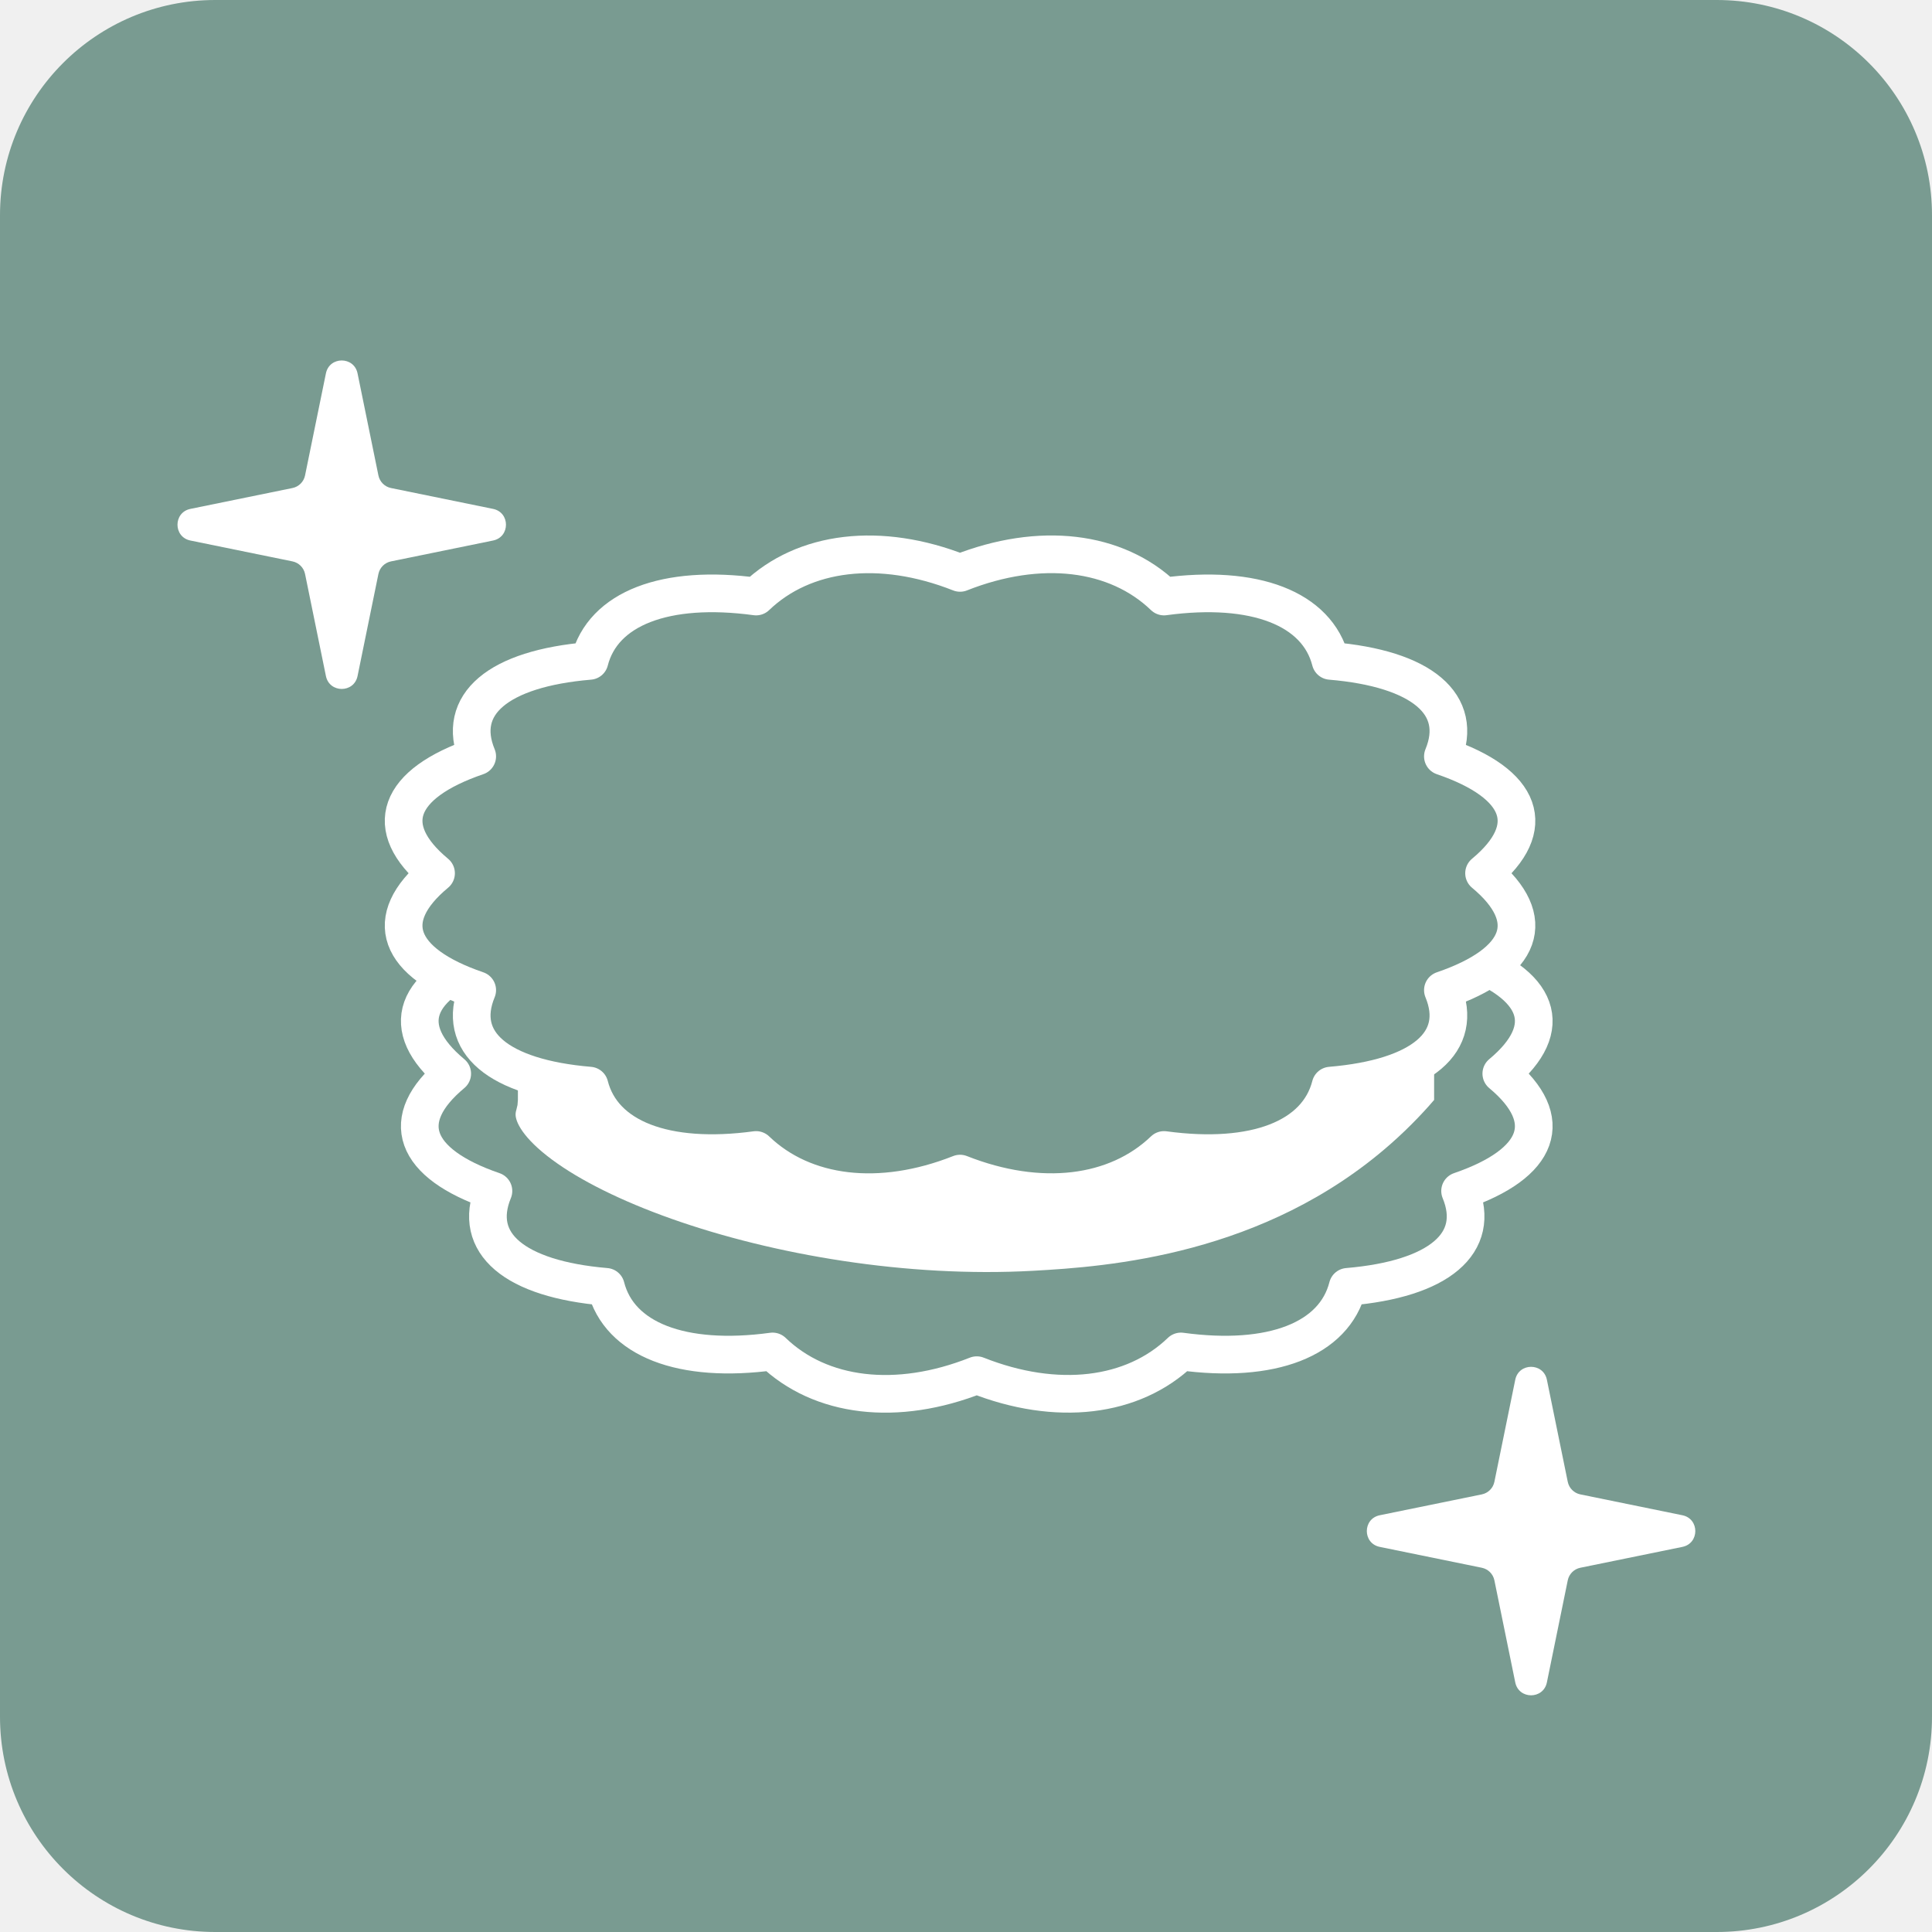
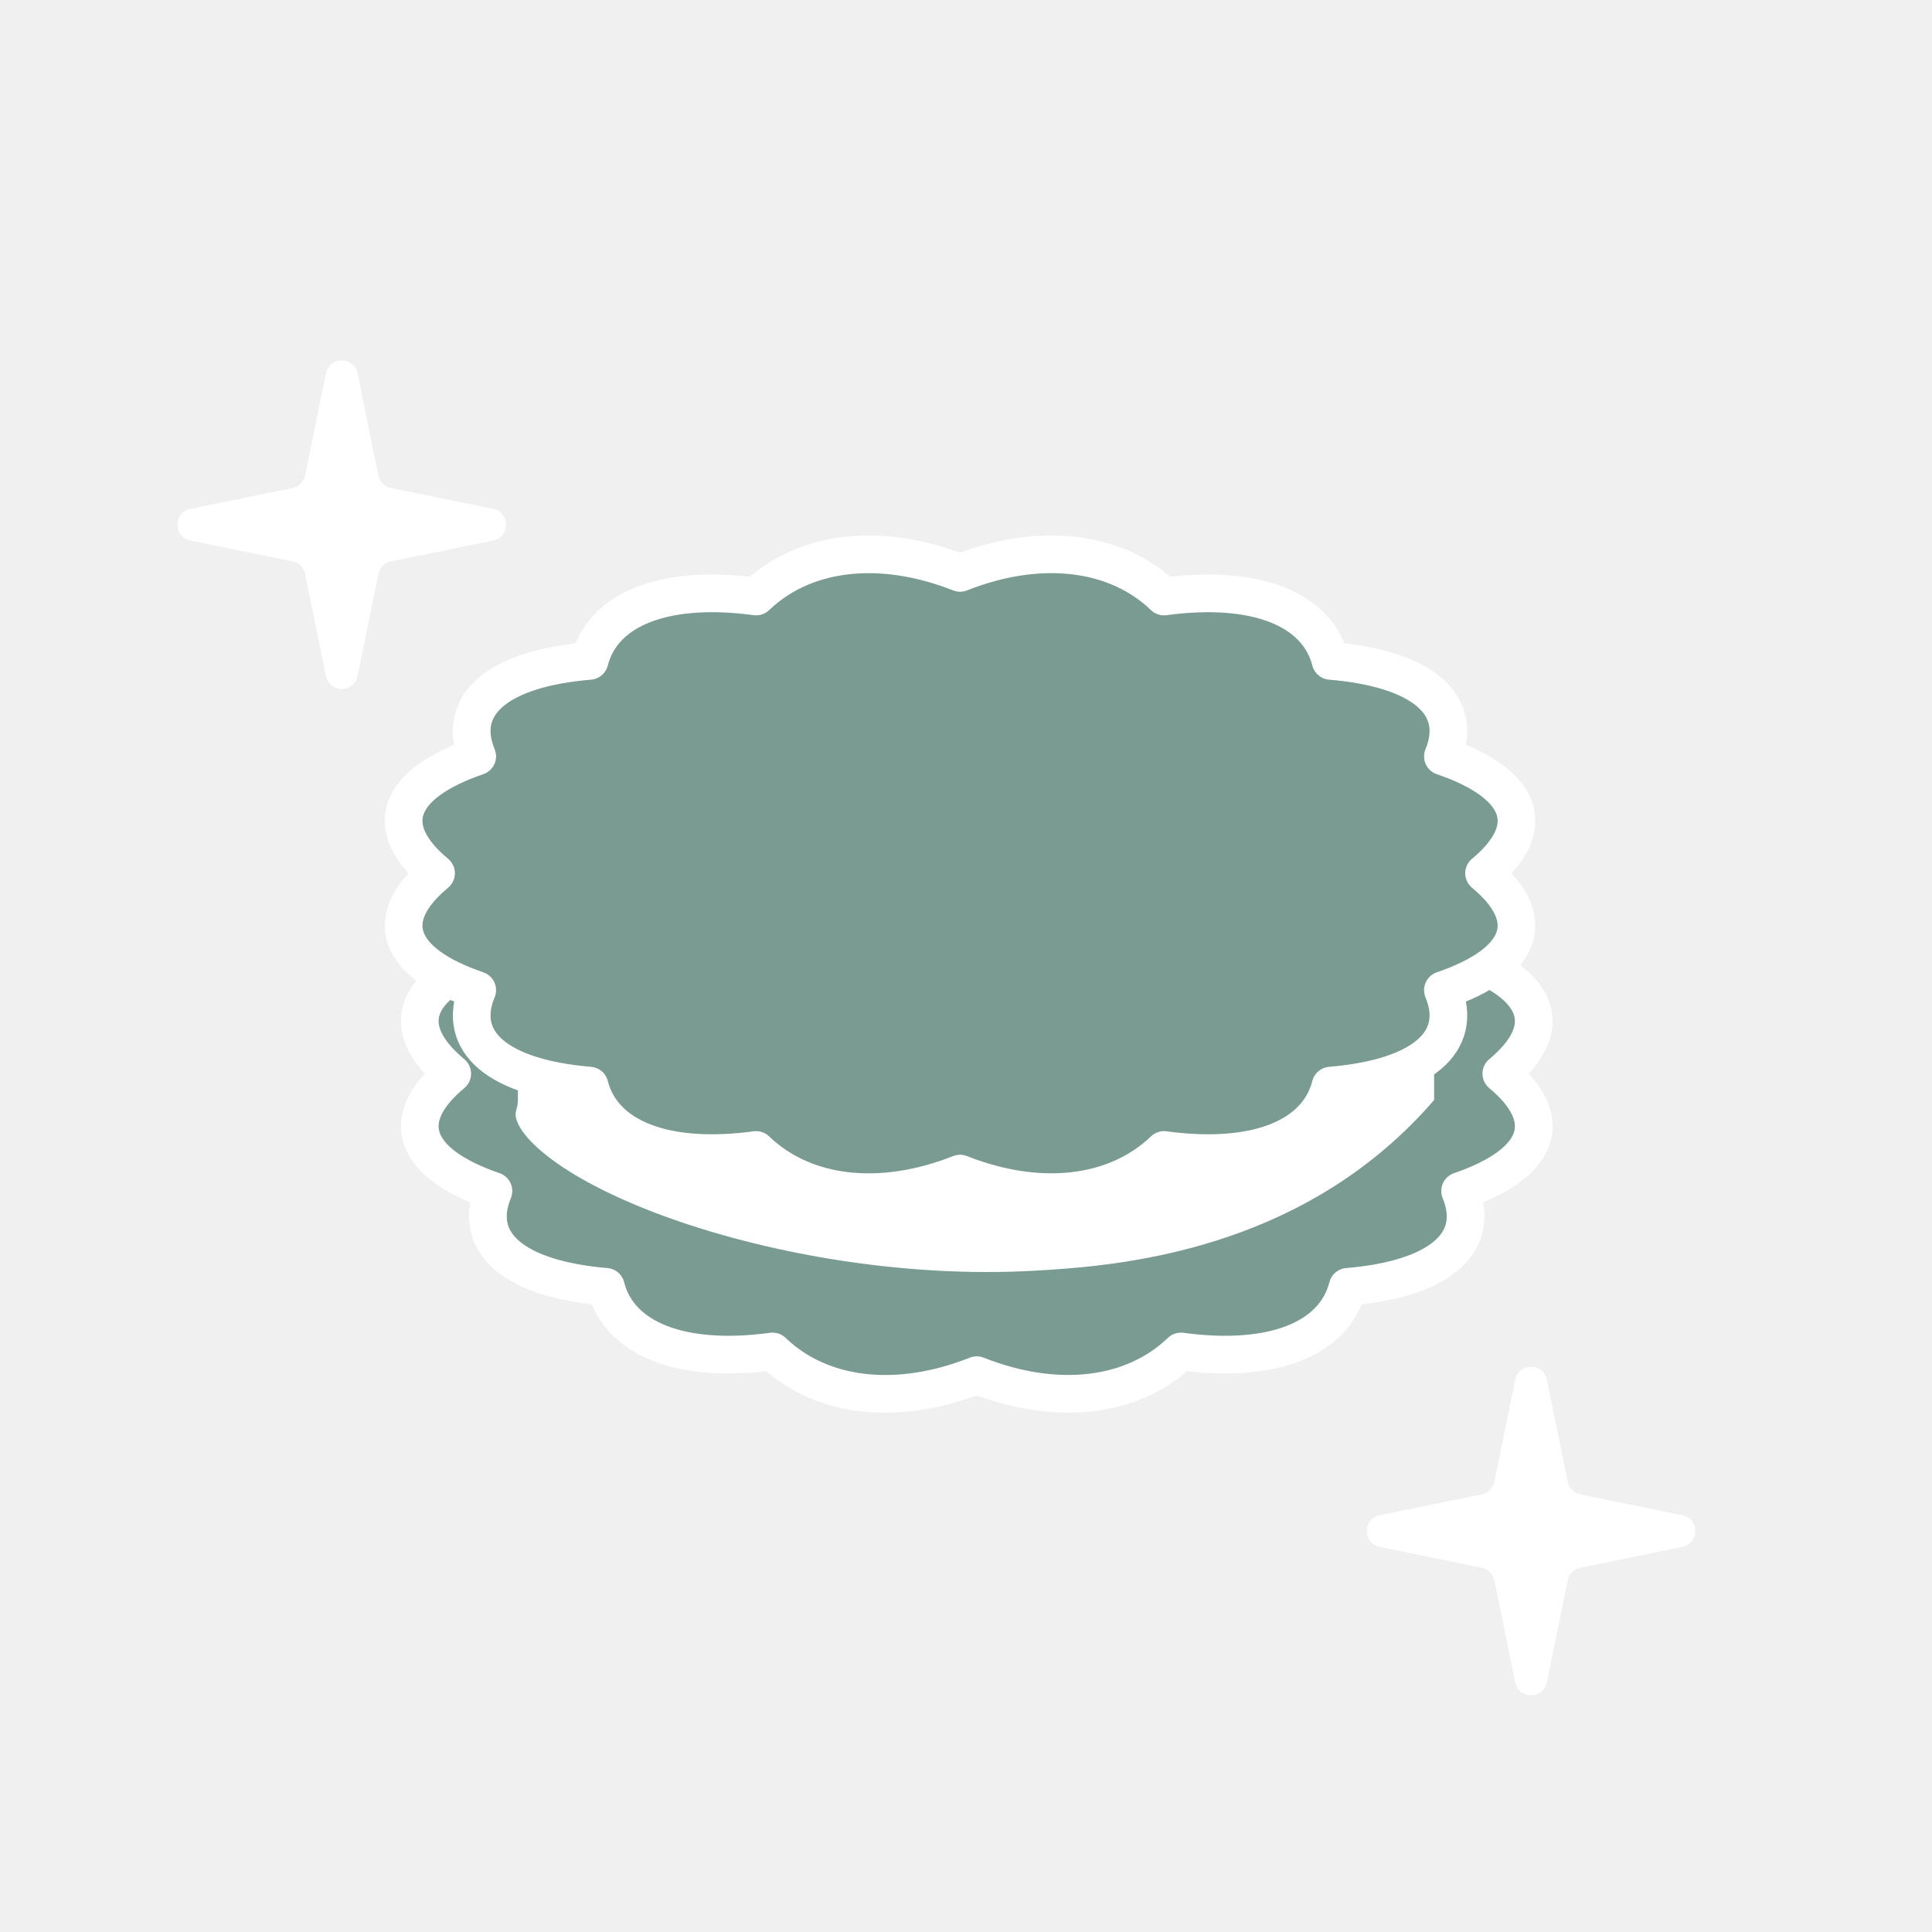
<svg xmlns="http://www.w3.org/2000/svg" width="359" height="359" viewBox="0 0 359 359" fill="none">
-   <rect width="359" height="359" rx="40" fill="#799B91" />
  <path d="M60.561 69.38C61.215 66.181 65.785 66.181 66.439 69.38L70.316 88.346C70.556 89.523 71.477 90.444 72.654 90.684L91.62 94.561C94.819 95.215 94.819 99.785 91.62 100.439L72.654 104.316C71.477 104.556 70.556 105.477 70.316 106.654L66.439 125.62C65.785 128.819 61.215 128.819 60.561 125.62L56.684 106.654C56.444 105.477 55.523 104.556 54.346 104.316L35.38 100.439C32.181 99.785 32.181 95.215 35.38 94.561L54.346 90.684C55.523 90.444 56.444 89.523 56.684 88.346L60.561 69.38Z" fill="white" />
  <path d="M281.561 256.38C282.215 253.181 286.785 253.181 287.439 256.38L291.316 275.346C291.556 276.523 292.477 277.444 293.654 277.684L312.62 281.561C315.819 282.215 315.819 286.785 312.62 287.439L293.654 291.316C292.477 291.556 291.556 292.477 291.316 293.654L287.439 312.62C286.785 315.819 282.215 315.819 281.561 312.62L277.684 293.654C277.444 292.477 276.523 291.556 275.346 291.316L256.38 287.439C253.181 286.785 253.181 282.215 256.38 281.561L275.346 277.684C276.523 277.444 277.444 276.523 277.684 275.346L281.561 256.38Z" fill="white" />
  <path d="M278.685 199.375C288.935 207.895 285.925 216.005 271.035 221.095C275.035 230.765 267.155 237.405 250.165 238.835C247.675 248.575 236.075 253.085 219.215 250.795C210.325 259.325 196.175 261.055 181.315 255.185C166.455 261.065 152.295 259.335 143.415 250.795C126.545 253.085 114.955 248.565 112.465 238.835C95.475 237.405 87.595 230.765 91.595 221.095C76.705 216.005 73.695 207.885 83.945 199.375C73.695 190.855 76.705 182.745 91.595 177.655C87.595 167.985 95.475 161.345 112.465 159.915C114.955 150.175 126.555 145.665 143.415 147.955C152.305 139.425 166.455 137.695 181.315 143.565C196.175 137.685 210.335 139.415 219.215 147.955C236.085 145.665 247.675 150.185 250.165 159.915C267.155 161.345 275.035 167.985 271.035 177.655C285.925 182.745 288.935 190.865 278.685 199.375Z" fill="white" />
  <path d="M278.969 199.5C289.23 208.054 286.217 216.196 271.311 221.306C275.316 231.014 267.427 237.681 250.42 239.116C247.928 248.895 236.316 253.423 219.439 251.124C210.54 259.688 196.375 261.425 181.5 255.531C166.625 261.435 152.45 259.698 143.561 251.124C126.674 253.423 115.072 248.885 112.58 239.116C95.573 237.681 87.684 231.014 91.689 221.306C76.783 216.196 73.77 208.044 84.031 199.5C73.77 190.946 76.783 182.804 91.689 177.694C87.684 167.986 95.573 161.319 112.58 159.884C115.072 150.105 126.684 145.577 143.561 147.876C152.46 139.312 166.625 137.575 181.5 143.469C196.375 137.565 210.55 139.302 219.439 147.876C236.326 145.577 247.928 150.115 250.42 159.884C267.427 161.319 275.316 167.986 271.311 177.694C286.217 182.804 289.23 190.956 278.969 199.5Z" fill="#799B91" stroke="white" stroke-width="7" stroke-linejoin="round" />
  <path d="M93.235 162.663C93.601 162.096 93.768 161.417 93.7 160.736C93.676 160.501 93.665 160.296 93.665 160.135C93.665 157.689 95.286 154.786 99.59 151.659C103.827 148.58 110.151 145.681 118.236 143.196C134.369 138.237 156.838 135.125 181.785 135.125C206.731 135.125 229.2 138.237 245.333 143.196C253.418 145.681 259.742 148.58 263.98 151.659C268.283 154.786 269.905 157.689 269.905 160.135C269.905 160.202 269.907 160.268 269.911 160.333C269.892 160.861 269.797 161.402 269.623 161.955C269.531 162.246 269.485 162.55 269.485 162.855V205.51C267.404 207.975 264.36 211.327 260.325 214.871L260.324 214.872C236.014 236.242 206.063 238.362 192.14 239.13L192.139 239.13C168.246 240.451 143.029 236.115 123.834 229.322C114.229 225.923 106.277 221.959 100.788 217.89C95.126 213.693 92.815 209.944 92.805 207.111C92.805 206.415 92.936 205.798 93.092 205.308C93.187 205.013 93.235 204.705 93.235 204.395V162.663Z" fill="white" stroke="#799B91" stroke-width="6" stroke-linejoin="round" />
  <path d="M275.765 162.265C286.015 170.785 283.005 178.895 268.115 183.985C272.115 193.655 264.235 200.295 247.245 201.725C244.755 211.465 233.155 215.975 216.295 213.685C207.405 222.215 193.255 223.945 178.395 218.075C163.535 223.955 149.375 222.225 140.495 213.685C123.625 215.975 112.035 211.455 109.545 201.725C92.555 200.295 84.675 193.655 88.675 183.985C73.785 178.895 70.775 170.775 81.025 162.265C70.775 153.745 73.785 145.635 88.675 140.545C84.675 130.875 92.555 124.235 109.545 122.805C112.035 113.065 123.635 108.555 140.495 110.845C149.385 102.315 163.535 100.585 178.395 106.455C193.255 100.575 207.415 102.305 216.295 110.845C233.165 108.555 244.755 113.075 247.245 122.805C264.235 124.235 272.115 130.875 268.115 140.545C283.005 145.635 286.015 153.755 275.765 162.265Z" fill="#799B91" />
  <path d="M275.765 162.265C286.015 170.785 283.005 178.895 268.115 183.985C272.115 193.655 264.235 200.295 247.245 201.725C244.755 211.465 233.155 215.975 216.295 213.685C207.405 222.215 193.255 223.945 178.395 218.075C163.535 223.955 149.375 222.225 140.495 213.685C123.625 215.975 112.035 211.455 109.545 201.725C92.555 200.295 84.675 193.655 88.675 183.985C73.785 178.895 70.775 170.775 81.025 162.265C70.775 153.745 73.785 145.635 88.675 140.545C84.675 130.875 92.555 124.235 109.545 122.805C112.035 113.065 123.635 108.555 140.495 110.845C149.385 102.315 163.535 100.585 178.395 106.455C193.255 100.575 207.415 102.305 216.295 110.845C233.165 108.555 244.755 113.075 247.245 122.805C264.235 124.235 272.115 130.875 268.115 140.545C283.005 145.635 286.015 153.755 275.765 162.265Z" stroke="white" stroke-width="7" stroke-linejoin="round" />
</svg>
